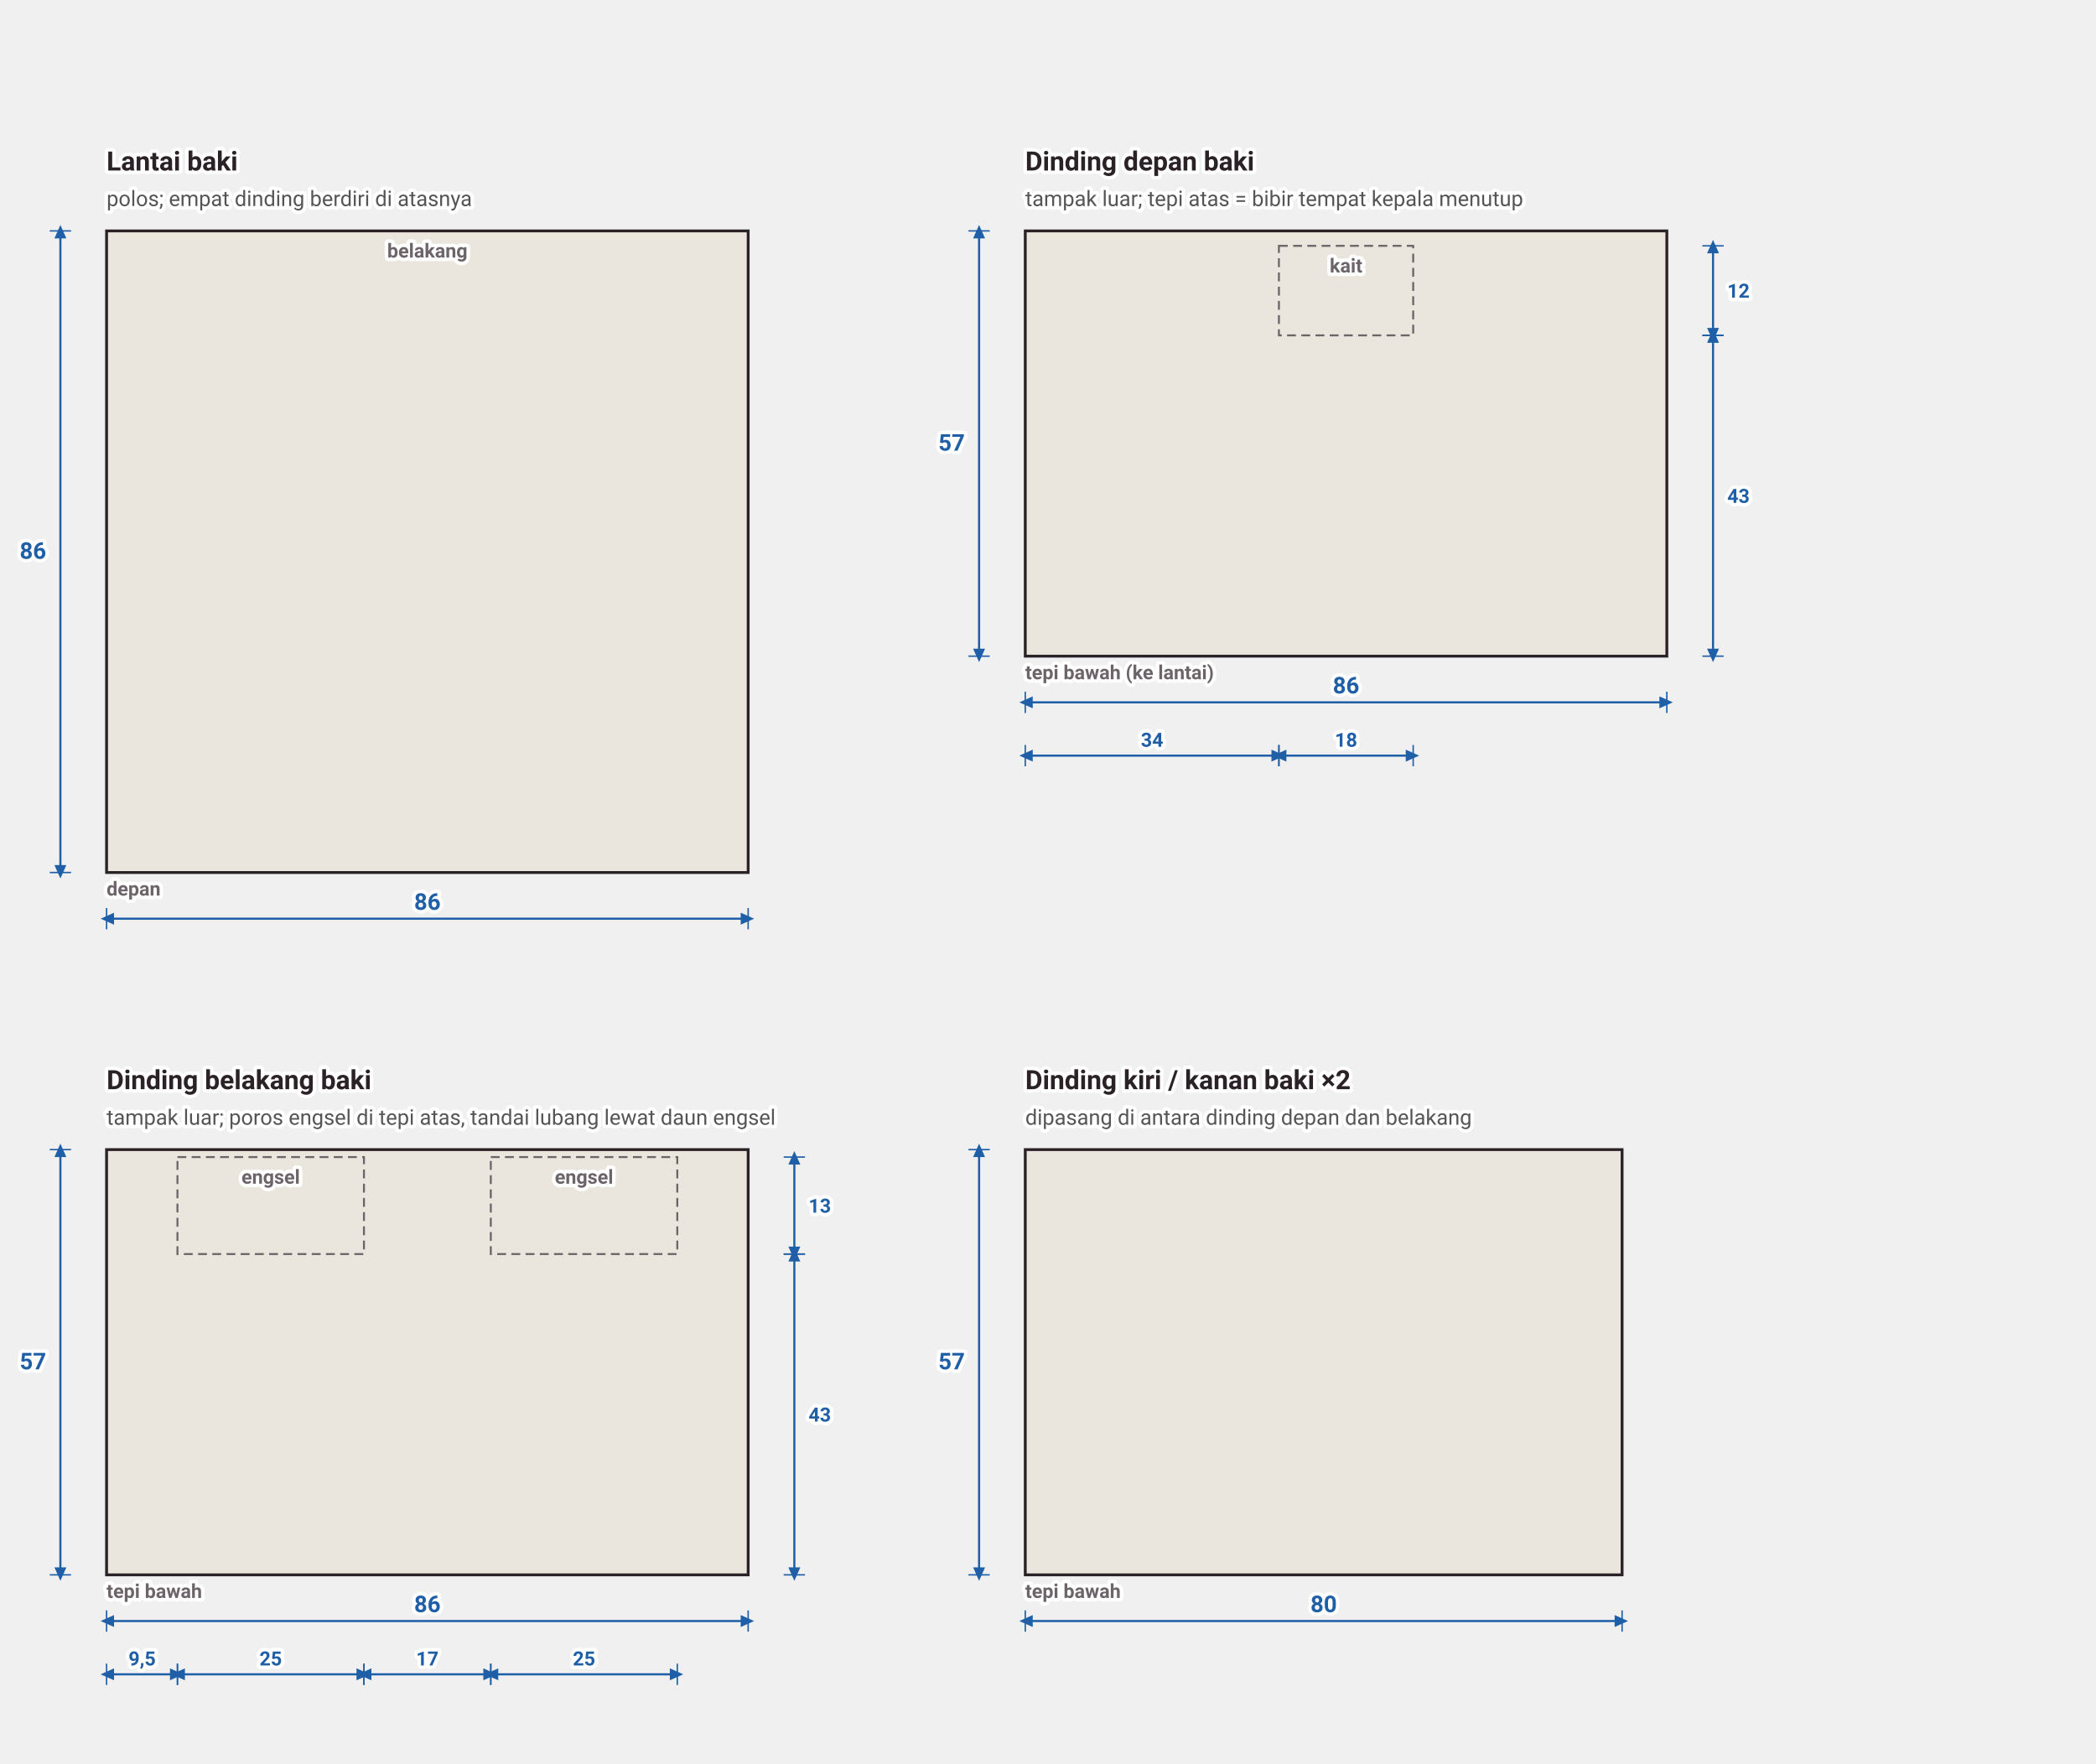
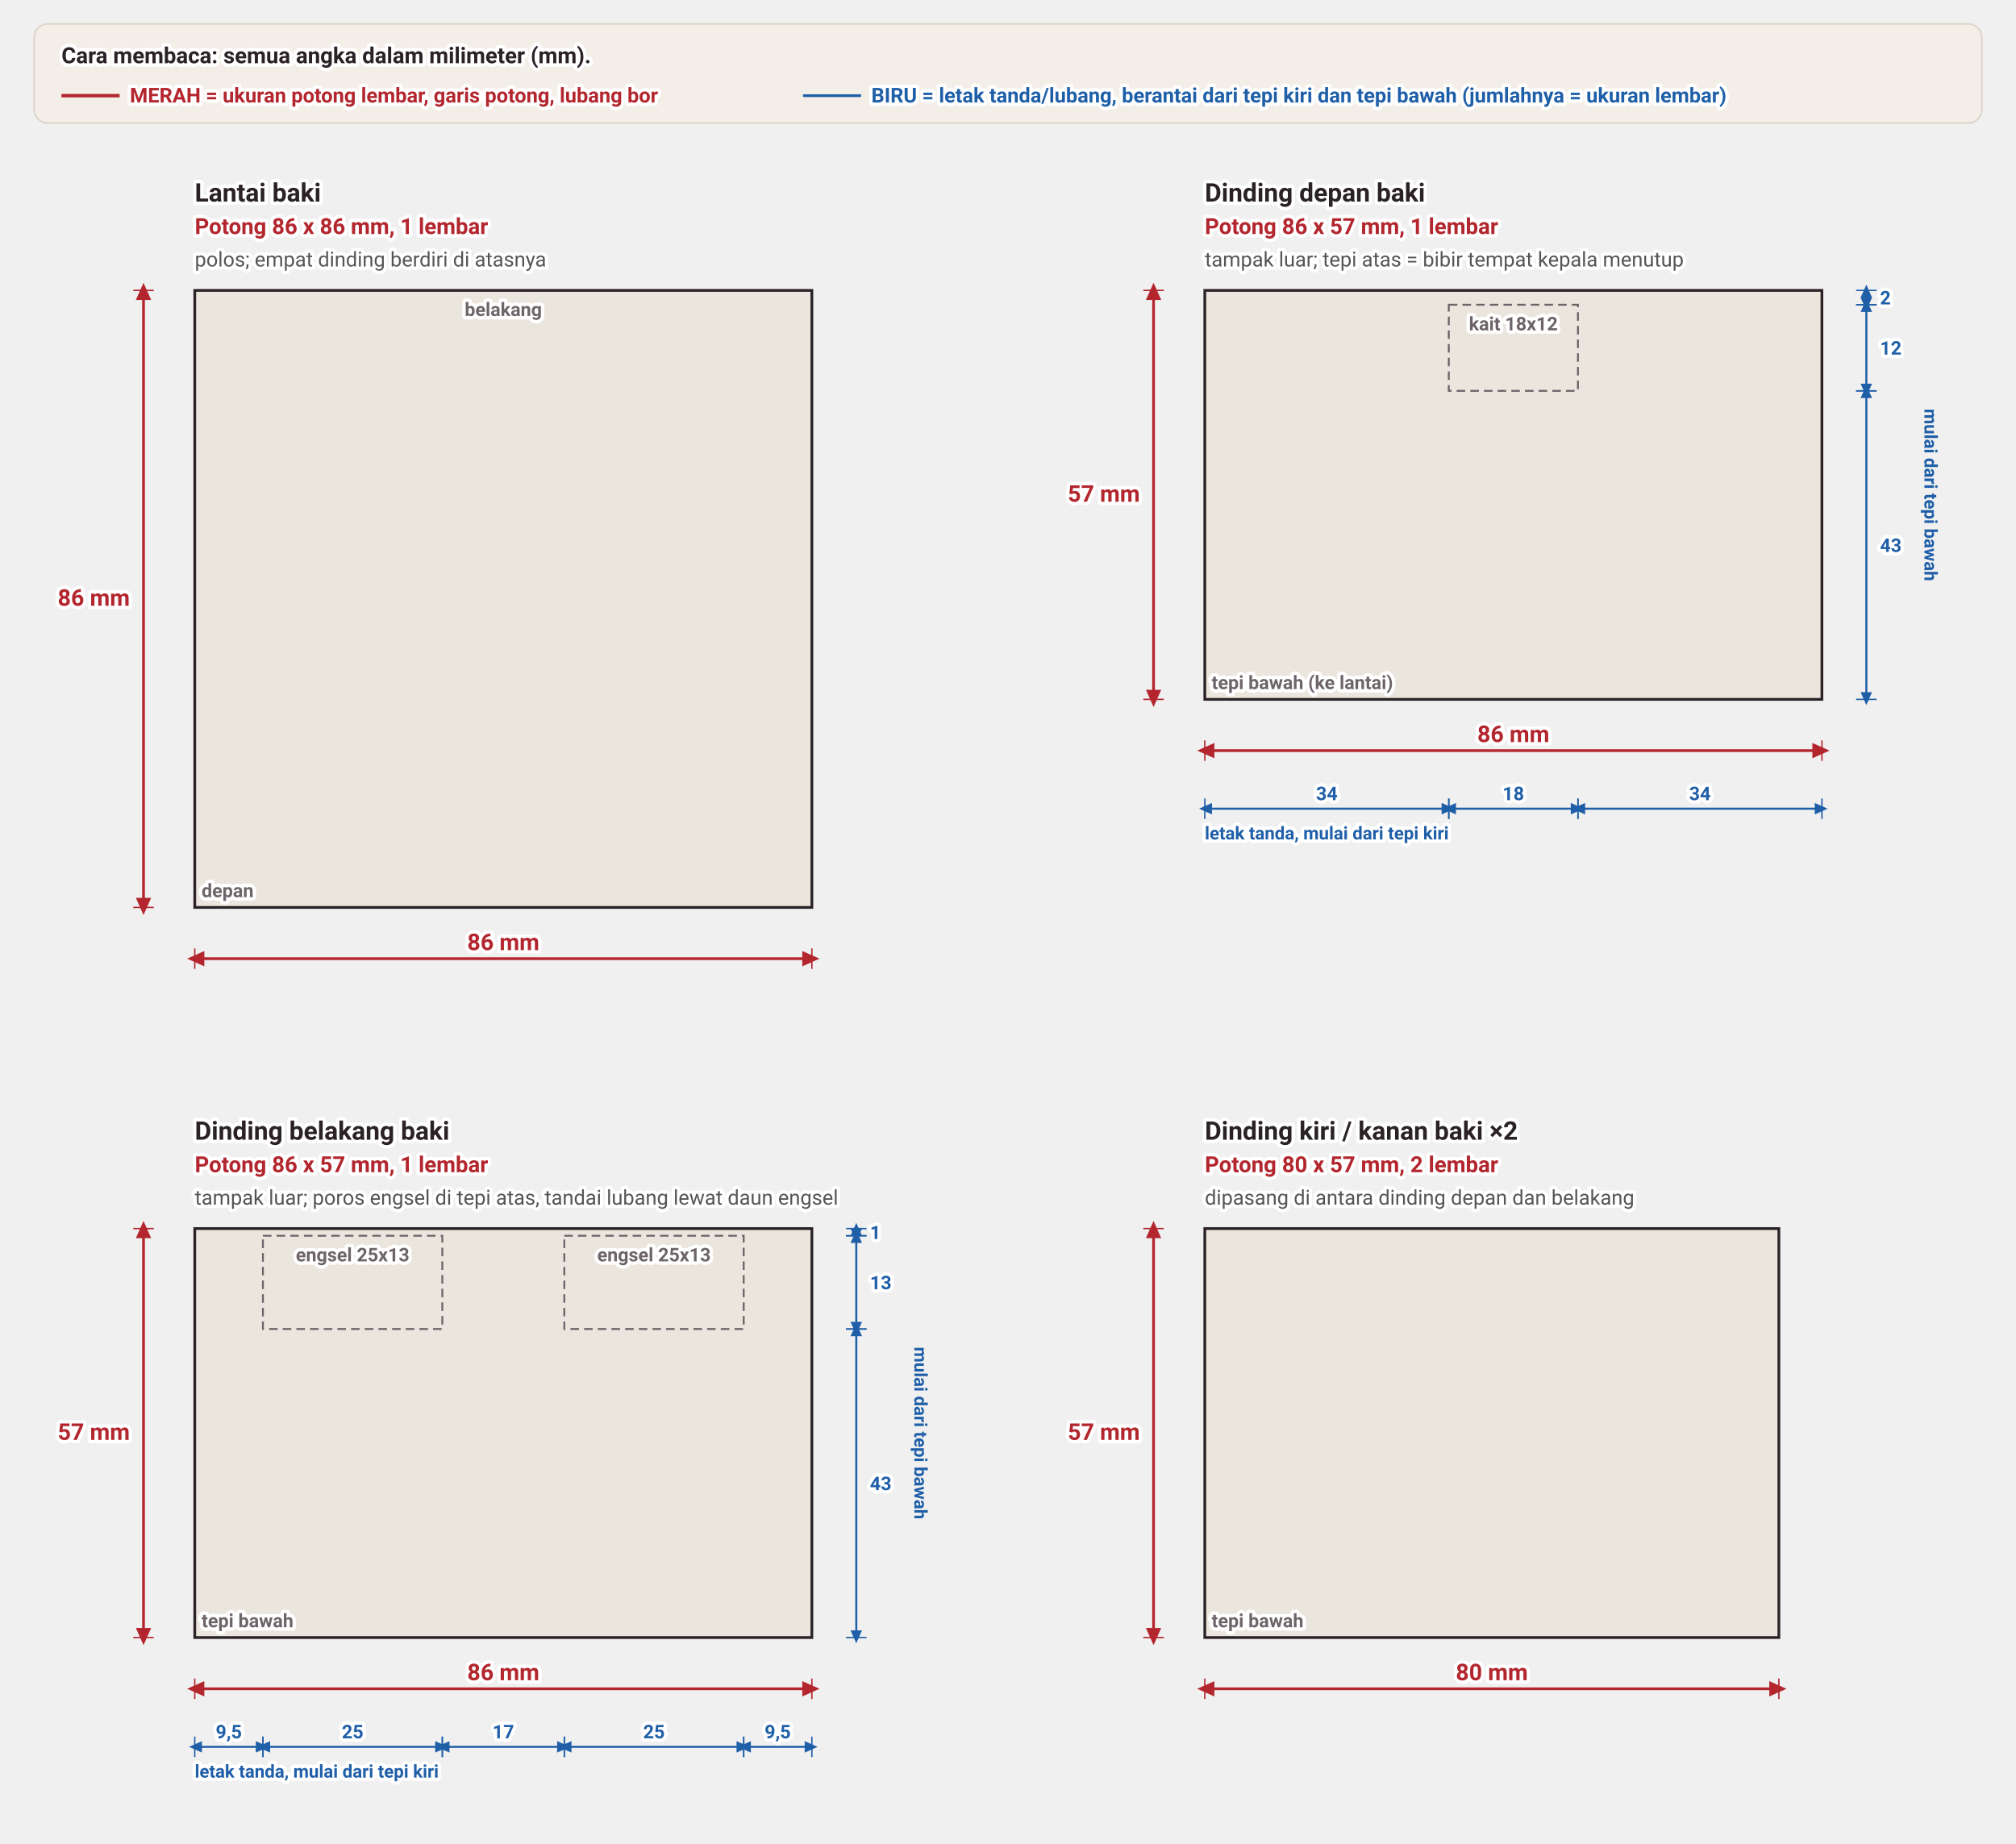
- <svg xmlns="http://www.w3.org/2000/svg" viewBox="0 0 1180 993" font-family="system-ui,Segoe UI,Roboto,sans-serif" role="img" aria-label="Lembar PVC baki bawah">
+ <svg xmlns="http://www.w3.org/2000/svg" viewBox="0 0 1180 1079" font-family="system-ui,Segoe UI,Roboto,sans-serif" role="img" aria-label="Lembar PVC baki bawah">
  <defs>
    <marker id="pa" viewBox="0 0 10 10" refX="5" refY="5" markerWidth="7" markerHeight="7" orient="auto-start-reverse">
      <path d="M0,1 L9,5 L0,9 z" fill="#1f5fa8" />
    </marker>
+     <marker id="pm" viewBox="0 0 10 10" refX="5" refY="5" markerWidth="7" markerHeight="7" orient="auto-start-reverse">
+       <path d="M0,1 L9,5 L0,9 z" fill="#b3262e" />
+     </marker>
  </defs>
-   <rect x="60.0" y="130.0" width="361.2" height="361.2" fill="#ebe6dd" stroke="#2a2226" stroke-width="1.6" />
-   <line x1="60.0" y1="517.2" x2="421.2" y2="517.2" stroke="#1f5fa8" stroke-width="1.2" marker-start="url(#pa)" marker-end="url(#pa)" />
-   <line x1="60.0" y1="511.2" x2="60.0" y2="523.2" stroke="#1f5fa8" stroke-width=".8" />
-   <line x1="421.2" y1="511.2" x2="421.2" y2="523.2" stroke="#1f5fa8" stroke-width=".8" />
-   <text x="240.6" y="512.2" font-size="13" font-weight="700" fill="#1f5fa8" text-anchor="middle" paint-order="stroke" stroke="#fff" stroke-width="4" stroke-linejoin="round">86</text>
-   <line x1="34.0" y1="491.2" x2="34.0" y2="130.0" stroke="#1f5fa8" stroke-width="1.2" marker-start="url(#pa)" marker-end="url(#pa)" />
-   <line x1="28.0" y1="491.2" x2="40.0" y2="491.2" stroke="#1f5fa8" stroke-width=".8" />
-   <line x1="28.0" y1="130.0" x2="40.0" y2="130.0" stroke="#1f5fa8" stroke-width=".8" />
-   <text x="26.0" y="314.6" font-size="13" font-weight="700" fill="#1f5fa8" text-anchor="end" paint-order="stroke" stroke="#fff" stroke-width="4" stroke-linejoin="round">86</text>
-   <text x="60.0" y="504.2" font-size="11" font-weight="600" fill="#6c6469" text-anchor="start" paint-order="stroke" stroke="#fff" stroke-width="4" stroke-linejoin="round">depan</text>
-   <text x="240.6" y="145.0" font-size="11" font-weight="600" fill="#6c6469" text-anchor="middle" paint-order="stroke" stroke="#fff" stroke-width="4" stroke-linejoin="round">belakang</text>
-   <text x="60.0" y="96.0" font-size="15" font-weight="700" fill="#2a2226" text-anchor="start" paint-order="stroke" stroke="#fff" stroke-width="4" stroke-linejoin="round">Lantai baki</text>
-   <text x="60.0" y="116.0" font-size="12" font-weight="400" fill="#555" text-anchor="start" paint-order="stroke" stroke="#fff" stroke-width="4" stroke-linejoin="round">polos; empat dinding berdiri di atasnya</text>
-   <rect x="577.2" y="130.0" width="361.2" height="239.4" fill="#ebe6dd" stroke="#2a2226" stroke-width="1.6" />
-   <rect x="720.0" y="138.4" width="75.6" height="50.4" fill="none" stroke="#6c6469" stroke-width="1.1" stroke-dasharray="5 3" />
-   <text x="757.8" y="153.4" font-size="11" font-weight="600" fill="#6c6469" text-anchor="middle" paint-order="stroke" stroke="#fff" stroke-width="4" stroke-linejoin="round">kait</text>
-   <line x1="577.2" y1="395.4" x2="938.4" y2="395.4" stroke="#1f5fa8" stroke-width="1.2" marker-start="url(#pa)" marker-end="url(#pa)" />
-   <line x1="577.2" y1="389.4" x2="577.2" y2="401.4" stroke="#1f5fa8" stroke-width=".8" />
-   <line x1="938.4" y1="389.4" x2="938.4" y2="401.4" stroke="#1f5fa8" stroke-width=".8" />
-   <text x="757.8" y="390.4" font-size="13" font-weight="700" fill="#1f5fa8" text-anchor="middle" paint-order="stroke" stroke="#fff" stroke-width="4" stroke-linejoin="round">86</text>
-   <line x1="551.2" y1="369.4" x2="551.2" y2="130.0" stroke="#1f5fa8" stroke-width="1.2" marker-start="url(#pa)" marker-end="url(#pa)" />
-   <line x1="545.2" y1="369.4" x2="557.2" y2="369.4" stroke="#1f5fa8" stroke-width=".8" />
-   <line x1="545.2" y1="130.0" x2="557.2" y2="130.0" stroke="#1f5fa8" stroke-width=".8" />
-   <text x="543.2" y="253.7" font-size="13" font-weight="700" fill="#1f5fa8" text-anchor="end" paint-order="stroke" stroke="#fff" stroke-width="4" stroke-linejoin="round">57</text>
-   <line x1="577.2" y1="425.4" x2="720.0" y2="425.4" stroke="#1f5fa8" stroke-width="1.2" marker-start="url(#pa)" marker-end="url(#pa)" />
-   <line x1="577.2" y1="419.4" x2="577.2" y2="431.4" stroke="#1f5fa8" stroke-width=".8" />
-   <line x1="720.0" y1="419.4" x2="720.0" y2="431.4" stroke="#1f5fa8" stroke-width=".8" />
-   <text x="648.6" y="420.4" font-size="11" font-weight="700" fill="#1f5fa8" text-anchor="middle" paint-order="stroke" stroke="#fff" stroke-width="4" stroke-linejoin="round">34</text>
-   <line x1="720.0" y1="425.4" x2="795.6" y2="425.4" stroke="#1f5fa8" stroke-width="1.2" marker-start="url(#pa)" marker-end="url(#pa)" />
-   <line x1="720.0" y1="419.4" x2="720.0" y2="431.4" stroke="#1f5fa8" stroke-width=".8" />
-   <line x1="795.6" y1="419.4" x2="795.6" y2="431.4" stroke="#1f5fa8" stroke-width=".8" />
-   <text x="757.8" y="420.4" font-size="11" font-weight="700" fill="#1f5fa8" text-anchor="middle" paint-order="stroke" stroke="#fff" stroke-width="4" stroke-linejoin="round">18</text>
-   <line x1="964.4" y1="369.4" x2="964.4" y2="188.8" stroke="#1f5fa8" stroke-width="1.2" marker-start="url(#pa)" marker-end="url(#pa)" />
-   <line x1="958.4" y1="369.4" x2="970.4" y2="369.4" stroke="#1f5fa8" stroke-width=".8" />
-   <line x1="958.4" y1="188.8" x2="970.4" y2="188.8" stroke="#1f5fa8" stroke-width=".8" />
-   <text x="972.4" y="283.1" font-size="11" font-weight="700" fill="#1f5fa8" text-anchor="start" paint-order="stroke" stroke="#fff" stroke-width="4" stroke-linejoin="round">43</text>
-   <line x1="964.4" y1="188.8" x2="964.4" y2="138.4" stroke="#1f5fa8" stroke-width="1.2" marker-start="url(#pa)" marker-end="url(#pa)" />
-   <line x1="958.4" y1="188.8" x2="970.4" y2="188.8" stroke="#1f5fa8" stroke-width=".8" />
-   <line x1="958.4" y1="138.4" x2="970.4" y2="138.4" stroke="#1f5fa8" stroke-width=".8" />
-   <text x="972.4" y="167.6" font-size="11" font-weight="700" fill="#1f5fa8" text-anchor="start" paint-order="stroke" stroke="#fff" stroke-width="4" stroke-linejoin="round">12</text>
-   <text x="577.2" y="382.4" font-size="11" font-weight="600" fill="#6c6469" text-anchor="start" paint-order="stroke" stroke="#fff" stroke-width="4" stroke-linejoin="round">tepi bawah (ke lantai)</text>
-   <text x="577.2" y="96.0" font-size="15" font-weight="700" fill="#2a2226" text-anchor="start" paint-order="stroke" stroke="#fff" stroke-width="4" stroke-linejoin="round">Dinding depan baki</text>
-   <text x="577.2" y="116.0" font-size="12" font-weight="400" fill="#555" text-anchor="start" paint-order="stroke" stroke="#fff" stroke-width="4" stroke-linejoin="round">tampak luar; tepi atas = bibir tempat kepala menutup</text>
-   <rect x="60.0" y="647.2" width="361.2" height="239.4" fill="#ebe6dd" stroke="#2a2226" stroke-width="1.6" />
-   <rect x="99.9" y="651.4" width="105.0" height="54.6" fill="none" stroke="#6c6469" stroke-width="1.1" stroke-dasharray="5 3" />
-   <text x="152.4" y="666.4" font-size="11" font-weight="600" fill="#6c6469" text-anchor="middle" paint-order="stroke" stroke="#fff" stroke-width="4" stroke-linejoin="round">engsel</text>
-   <rect x="276.3" y="651.4" width="105.0" height="54.6" fill="none" stroke="#6c6469" stroke-width="1.1" stroke-dasharray="5 3" />
-   <text x="328.8" y="666.4" font-size="11" font-weight="600" fill="#6c6469" text-anchor="middle" paint-order="stroke" stroke="#fff" stroke-width="4" stroke-linejoin="round">engsel</text>
-   <line x1="60.0" y1="912.6" x2="421.2" y2="912.6" stroke="#1f5fa8" stroke-width="1.2" marker-start="url(#pa)" marker-end="url(#pa)" />
-   <line x1="60.0" y1="906.6" x2="60.0" y2="918.6" stroke="#1f5fa8" stroke-width=".8" />
-   <line x1="421.2" y1="906.6" x2="421.2" y2="918.6" stroke="#1f5fa8" stroke-width=".8" />
-   <text x="240.6" y="907.6" font-size="13" font-weight="700" fill="#1f5fa8" text-anchor="middle" paint-order="stroke" stroke="#fff" stroke-width="4" stroke-linejoin="round">86</text>
-   <line x1="34.0" y1="886.6" x2="34.0" y2="647.2" stroke="#1f5fa8" stroke-width="1.2" marker-start="url(#pa)" marker-end="url(#pa)" />
-   <line x1="28.0" y1="886.6" x2="40.0" y2="886.6" stroke="#1f5fa8" stroke-width=".8" />
-   <line x1="28.0" y1="647.2" x2="40.0" y2="647.2" stroke="#1f5fa8" stroke-width=".8" />
-   <text x="26.0" y="770.9" font-size="13" font-weight="700" fill="#1f5fa8" text-anchor="end" paint-order="stroke" stroke="#fff" stroke-width="4" stroke-linejoin="round">57</text>
-   <line x1="60.0" y1="942.6" x2="99.9" y2="942.6" stroke="#1f5fa8" stroke-width="1.2" marker-start="url(#pa)" marker-end="url(#pa)" />
-   <line x1="60.0" y1="936.6" x2="60.0" y2="948.6" stroke="#1f5fa8" stroke-width=".8" />
-   <line x1="99.9" y1="936.6" x2="99.9" y2="948.6" stroke="#1f5fa8" stroke-width=".8" />
-   <text x="80.0" y="937.6" font-size="11" font-weight="700" fill="#1f5fa8" text-anchor="middle" paint-order="stroke" stroke="#fff" stroke-width="4" stroke-linejoin="round">9,5</text>
-   <line x1="99.9" y1="942.6" x2="204.9" y2="942.6" stroke="#1f5fa8" stroke-width="1.2" marker-start="url(#pa)" marker-end="url(#pa)" />
-   <line x1="99.9" y1="936.6" x2="99.9" y2="948.6" stroke="#1f5fa8" stroke-width=".8" />
-   <line x1="204.9" y1="936.6" x2="204.9" y2="948.6" stroke="#1f5fa8" stroke-width=".8" />
-   <text x="152.4" y="937.6" font-size="11" font-weight="700" fill="#1f5fa8" text-anchor="middle" paint-order="stroke" stroke="#fff" stroke-width="4" stroke-linejoin="round">25</text>
-   <line x1="204.9" y1="942.6" x2="276.3" y2="942.6" stroke="#1f5fa8" stroke-width="1.2" marker-start="url(#pa)" marker-end="url(#pa)" />
-   <line x1="204.9" y1="936.6" x2="204.9" y2="948.6" stroke="#1f5fa8" stroke-width=".8" />
-   <line x1="276.3" y1="936.6" x2="276.3" y2="948.6" stroke="#1f5fa8" stroke-width=".8" />
-   <text x="240.6" y="937.6" font-size="11" font-weight="700" fill="#1f5fa8" text-anchor="middle" paint-order="stroke" stroke="#fff" stroke-width="4" stroke-linejoin="round">17</text>
-   <line x1="276.3" y1="942.6" x2="381.3" y2="942.6" stroke="#1f5fa8" stroke-width="1.2" marker-start="url(#pa)" marker-end="url(#pa)" />
-   <line x1="276.3" y1="936.6" x2="276.3" y2="948.6" stroke="#1f5fa8" stroke-width=".8" />
-   <line x1="381.3" y1="936.6" x2="381.3" y2="948.6" stroke="#1f5fa8" stroke-width=".8" />
-   <text x="328.8" y="937.6" font-size="11" font-weight="700" fill="#1f5fa8" text-anchor="middle" paint-order="stroke" stroke="#fff" stroke-width="4" stroke-linejoin="round">25</text>
-   <line x1="447.2" y1="886.6" x2="447.2" y2="706.0" stroke="#1f5fa8" stroke-width="1.2" marker-start="url(#pa)" marker-end="url(#pa)" />
-   <line x1="441.2" y1="886.6" x2="453.2" y2="886.6" stroke="#1f5fa8" stroke-width=".8" />
-   <line x1="441.2" y1="706.0" x2="453.2" y2="706.0" stroke="#1f5fa8" stroke-width=".8" />
-   <text x="455.2" y="800.3" font-size="11" font-weight="700" fill="#1f5fa8" text-anchor="start" paint-order="stroke" stroke="#fff" stroke-width="4" stroke-linejoin="round">43</text>
-   <line x1="447.2" y1="706.0" x2="447.2" y2="651.4" stroke="#1f5fa8" stroke-width="1.2" marker-start="url(#pa)" marker-end="url(#pa)" />
-   <line x1="441.2" y1="706.0" x2="453.2" y2="706.0" stroke="#1f5fa8" stroke-width=".8" />
-   <line x1="441.2" y1="651.4" x2="453.2" y2="651.4" stroke="#1f5fa8" stroke-width=".8" />
-   <text x="455.2" y="682.7" font-size="11" font-weight="700" fill="#1f5fa8" text-anchor="start" paint-order="stroke" stroke="#fff" stroke-width="4" stroke-linejoin="round">13</text>
-   <text x="60.0" y="899.6" font-size="11" font-weight="600" fill="#6c6469" text-anchor="start" paint-order="stroke" stroke="#fff" stroke-width="4" stroke-linejoin="round">tepi bawah</text>
-   <text x="60.0" y="613.2" font-size="15" font-weight="700" fill="#2a2226" text-anchor="start" paint-order="stroke" stroke="#fff" stroke-width="4" stroke-linejoin="round">Dinding belakang baki</text>
-   <text x="60.0" y="633.2" font-size="12" font-weight="400" fill="#555" text-anchor="start" paint-order="stroke" stroke="#fff" stroke-width="4" stroke-linejoin="round">tampak luar; poros engsel di tepi atas, tandai lubang lewat daun engsel</text>
-   <rect x="577.2" y="647.2" width="336.0" height="239.4" fill="#ebe6dd" stroke="#2a2226" stroke-width="1.6" />
-   <line x1="577.2" y1="912.6" x2="913.2" y2="912.6" stroke="#1f5fa8" stroke-width="1.2" marker-start="url(#pa)" marker-end="url(#pa)" />
-   <line x1="577.2" y1="906.6" x2="577.2" y2="918.6" stroke="#1f5fa8" stroke-width=".8" />
-   <line x1="913.2" y1="906.6" x2="913.2" y2="918.6" stroke="#1f5fa8" stroke-width=".8" />
-   <text x="745.2" y="907.6" font-size="13" font-weight="700" fill="#1f5fa8" text-anchor="middle" paint-order="stroke" stroke="#fff" stroke-width="4" stroke-linejoin="round">80</text>
-   <line x1="551.2" y1="886.6" x2="551.2" y2="647.2" stroke="#1f5fa8" stroke-width="1.2" marker-start="url(#pa)" marker-end="url(#pa)" />
-   <line x1="545.2" y1="886.6" x2="557.2" y2="886.6" stroke="#1f5fa8" stroke-width=".8" />
-   <line x1="545.2" y1="647.2" x2="557.2" y2="647.2" stroke="#1f5fa8" stroke-width=".8" />
-   <text x="543.2" y="770.9" font-size="13" font-weight="700" fill="#1f5fa8" text-anchor="end" paint-order="stroke" stroke="#fff" stroke-width="4" stroke-linejoin="round">57</text>
-   <text x="577.2" y="899.6" font-size="11" font-weight="600" fill="#6c6469" text-anchor="start" paint-order="stroke" stroke="#fff" stroke-width="4" stroke-linejoin="round">tepi bawah</text>
-   <text x="577.2" y="613.2" font-size="15" font-weight="700" fill="#2a2226" text-anchor="start" paint-order="stroke" stroke="#fff" stroke-width="4" stroke-linejoin="round">Dinding kiri / kanan baki  ×2</text>
-   <text x="577.2" y="633.2" font-size="12" font-weight="400" fill="#555" text-anchor="start" paint-order="stroke" stroke="#fff" stroke-width="4" stroke-linejoin="round">dipasang di antara dinding depan dan belakang</text>
+   <rect x="20" y="14" width="1140" height="58" rx="8" fill="#f3efe8" stroke="#ddd5c8" />
+   <text x="36.0" y="37.0" font-size="13" font-weight="700" fill="#2a2226" text-anchor="start" paint-order="stroke" stroke="#fff" stroke-width="4" stroke-linejoin="round">Cara membaca: semua angka dalam milimeter (mm).</text>
+   <line x1="36" y1="56" x2="70" y2="56" stroke="#b3262e" stroke-width="2" />
+   <text x="76.0" y="60.0" font-size="12" font-weight="600" fill="#b3262e" text-anchor="start" paint-order="stroke" stroke="#fff" stroke-width="4" stroke-linejoin="round">MERAH = ukuran potong lembar, garis potong, lubang bor</text>
+   <line x1="470" y1="56" x2="504" y2="56" stroke="#1f5fa8" stroke-width="1.6" />
+   <text x="510.0" y="60.0" font-size="12" font-weight="600" fill="#1f5fa8" text-anchor="start" paint-order="stroke" stroke="#fff" stroke-width="4" stroke-linejoin="round">BIRU = letak tanda/lubang, berantai dari tepi kiri dan tepi bawah (jumlahnya = ukuran lembar)</text>
+   <rect x="114.0" y="170.0" width="361.2" height="361.2" fill="#ebe6dd" stroke="#2a2226" stroke-width="1.6" />
+   <line x1="114.0" y1="561.2" x2="475.2" y2="561.2" stroke="#b3262e" stroke-width="1.6" marker-start="url(#pm)" marker-end="url(#pm)" />
+   <line x1="114.0" y1="555.2" x2="114.0" y2="567.2" stroke="#b3262e" stroke-width=".8" />
+   <line x1="475.2" y1="555.2" x2="475.2" y2="567.2" stroke="#b3262e" stroke-width=".8" />
+   <text x="294.6" y="556.2" font-size="13.5" font-weight="700" fill="#b3262e" text-anchor="middle" paint-order="stroke" stroke="#fff" stroke-width="4" stroke-linejoin="round">86 mm</text>
+   <line x1="84.0" y1="531.2" x2="84.0" y2="170.0" stroke="#b3262e" stroke-width="1.6" marker-start="url(#pm)" marker-end="url(#pm)" />
+   <line x1="78.0" y1="531.2" x2="90.0" y2="531.2" stroke="#b3262e" stroke-width=".8" />
+   <line x1="78.0" y1="170.0" x2="90.0" y2="170.0" stroke="#b3262e" stroke-width=".8" />
+   <text x="76.0" y="354.6" font-size="13.5" font-weight="700" fill="#b3262e" text-anchor="end" paint-order="stroke" stroke="#fff" stroke-width="4" stroke-linejoin="round">86 mm</text>
+   <text x="118.0" y="525.2" font-size="11" font-weight="600" fill="#6c6469" text-anchor="start" paint-order="stroke" stroke="#fff" stroke-width="4" stroke-linejoin="round">depan</text>
+   <text x="294.6" y="185.0" font-size="11" font-weight="600" fill="#6c6469" text-anchor="middle" paint-order="stroke" stroke="#fff" stroke-width="4" stroke-linejoin="round">belakang</text>
+   <text x="114.0" y="118.0" font-size="15" font-weight="700" fill="#2a2226" text-anchor="start" paint-order="stroke" stroke="#fff" stroke-width="4" stroke-linejoin="round">Lantai baki</text>
+   <text x="114.0" y="137.0" font-size="13" font-weight="700" fill="#b3262e" text-anchor="start" paint-order="stroke" stroke="#fff" stroke-width="4" stroke-linejoin="round">Potong 86 x 86 mm, 1 lembar</text>
+   <text x="114.0" y="156.0" font-size="12" font-weight="400" fill="#555" text-anchor="start" paint-order="stroke" stroke="#fff" stroke-width="4" stroke-linejoin="round">polos; empat dinding berdiri di atasnya</text>
+   <rect x="705.2" y="170.0" width="361.2" height="239.4" fill="#ebe6dd" stroke="#2a2226" stroke-width="1.6" />
+   <rect x="848.0" y="178.4" width="75.6" height="50.4" fill="none" stroke="#6c6469" stroke-width="1.1" stroke-dasharray="5 3" />
+   <text x="885.8" y="193.4" font-size="11" font-weight="600" fill="#6c6469" text-anchor="middle" paint-order="stroke" stroke="#fff" stroke-width="4" stroke-linejoin="round">kait 18x12</text>
+   <line x1="705.2" y1="439.4" x2="1066.4" y2="439.4" stroke="#b3262e" stroke-width="1.6" marker-start="url(#pm)" marker-end="url(#pm)" />
+   <line x1="705.2" y1="433.4" x2="705.2" y2="445.4" stroke="#b3262e" stroke-width=".8" />
+   <line x1="1066.4" y1="433.4" x2="1066.4" y2="445.4" stroke="#b3262e" stroke-width=".8" />
+   <text x="885.8" y="434.4" font-size="13.5" font-weight="700" fill="#b3262e" text-anchor="middle" paint-order="stroke" stroke="#fff" stroke-width="4" stroke-linejoin="round">86 mm</text>
+   <line x1="675.2" y1="409.4" x2="675.2" y2="170.0" stroke="#b3262e" stroke-width="1.6" marker-start="url(#pm)" marker-end="url(#pm)" />
+   <line x1="669.2" y1="409.4" x2="681.2" y2="409.4" stroke="#b3262e" stroke-width=".8" />
+   <line x1="669.2" y1="170.0" x2="681.2" y2="170.0" stroke="#b3262e" stroke-width=".8" />
+   <text x="667.2" y="293.7" font-size="13.5" font-weight="700" fill="#b3262e" text-anchor="end" paint-order="stroke" stroke="#fff" stroke-width="4" stroke-linejoin="round">57 mm</text>
+   <line x1="705.2" y1="473.4" x2="848.0" y2="473.4" stroke="#1f5fa8" stroke-width="1.2" marker-start="url(#pa)" marker-end="url(#pa)" />
+   <line x1="705.2" y1="467.4" x2="705.2" y2="479.4" stroke="#1f5fa8" stroke-width=".8" />
+   <line x1="848.0" y1="467.4" x2="848.0" y2="479.4" stroke="#1f5fa8" stroke-width=".8" />
+   <text x="776.6" y="468.4" font-size="11" font-weight="700" fill="#1f5fa8" text-anchor="middle" paint-order="stroke" stroke="#fff" stroke-width="4" stroke-linejoin="round">34</text>
+   <line x1="848.0" y1="473.4" x2="923.6" y2="473.4" stroke="#1f5fa8" stroke-width="1.2" marker-start="url(#pa)" marker-end="url(#pa)" />
+   <line x1="848.0" y1="467.4" x2="848.0" y2="479.4" stroke="#1f5fa8" stroke-width=".8" />
+   <line x1="923.6" y1="467.4" x2="923.6" y2="479.4" stroke="#1f5fa8" stroke-width=".8" />
+   <text x="885.8" y="468.4" font-size="11" font-weight="700" fill="#1f5fa8" text-anchor="middle" paint-order="stroke" stroke="#fff" stroke-width="4" stroke-linejoin="round">18</text>
+   <line x1="923.6" y1="473.4" x2="1066.4" y2="473.4" stroke="#1f5fa8" stroke-width="1.2" marker-start="url(#pa)" marker-end="url(#pa)" />
+   <line x1="923.6" y1="467.4" x2="923.6" y2="479.4" stroke="#1f5fa8" stroke-width=".8" />
+   <line x1="1066.4" y1="467.4" x2="1066.4" y2="479.4" stroke="#1f5fa8" stroke-width=".8" />
+   <text x="995.0" y="468.4" font-size="11" font-weight="700" fill="#1f5fa8" text-anchor="middle" paint-order="stroke" stroke="#fff" stroke-width="4" stroke-linejoin="round">34</text>
+   <text x="705.2" y="491.4" font-size="10.5" font-weight="600" fill="#1f5fa8" text-anchor="start" paint-order="stroke" stroke="#fff" stroke-width="4" stroke-linejoin="round">letak tanda, mulai dari tepi kiri</text>
+   <line x1="1092.4" y1="409.4" x2="1092.4" y2="228.8" stroke="#1f5fa8" stroke-width="1.2" marker-start="url(#pa)" marker-end="url(#pa)" />
+   <line x1="1086.4" y1="409.4" x2="1098.4" y2="409.4" stroke="#1f5fa8" stroke-width=".8" />
+   <line x1="1086.4" y1="228.8" x2="1098.4" y2="228.8" stroke="#1f5fa8" stroke-width=".8" />
+   <text x="1100.4" y="323.1" font-size="11" font-weight="700" fill="#1f5fa8" text-anchor="start" paint-order="stroke" stroke="#fff" stroke-width="4" stroke-linejoin="round">43</text>
+   <line x1="1092.4" y1="228.8" x2="1092.4" y2="178.4" stroke="#1f5fa8" stroke-width="1.2" marker-start="url(#pa)" marker-end="url(#pa)" />
+   <line x1="1086.4" y1="228.8" x2="1098.4" y2="228.8" stroke="#1f5fa8" stroke-width=".8" />
+   <line x1="1086.4" y1="178.4" x2="1098.4" y2="178.4" stroke="#1f5fa8" stroke-width=".8" />
+   <text x="1100.4" y="207.6" font-size="11" font-weight="700" fill="#1f5fa8" text-anchor="start" paint-order="stroke" stroke="#fff" stroke-width="4" stroke-linejoin="round">12</text>
+   <line x1="1092.4" y1="178.4" x2="1092.4" y2="170.0" stroke="#1f5fa8" stroke-width="1.2" marker-start="url(#pa)" marker-end="url(#pa)" />
+   <line x1="1086.4" y1="178.4" x2="1098.4" y2="178.4" stroke="#1f5fa8" stroke-width=".8" />
+   <line x1="1086.4" y1="170.0" x2="1098.4" y2="170.0" stroke="#1f5fa8" stroke-width=".8" />
+   <text x="1100.4" y="178.2" font-size="11" font-weight="700" fill="#1f5fa8" text-anchor="start" paint-order="stroke" stroke="#fff" stroke-width="4" stroke-linejoin="round">2</text>
+   <text x="1126.4" y="289.7" font-size="10.5" font-weight="600" fill="#1f5fa8" text-anchor="middle" transform="rotate(90 1126.4 289.7)">mulai dari tepi bawah</text>
+   <text x="709.2" y="403.4" font-size="11" font-weight="600" fill="#6c6469" text-anchor="start" paint-order="stroke" stroke="#fff" stroke-width="4" stroke-linejoin="round">tepi bawah (ke lantai)</text>
+   <text x="705.2" y="118.0" font-size="15" font-weight="700" fill="#2a2226" text-anchor="start" paint-order="stroke" stroke="#fff" stroke-width="4" stroke-linejoin="round">Dinding depan baki</text>
+   <text x="705.2" y="137.0" font-size="13" font-weight="700" fill="#b3262e" text-anchor="start" paint-order="stroke" stroke="#fff" stroke-width="4" stroke-linejoin="round">Potong 86 x 57 mm, 1 lembar</text>
+   <text x="705.2" y="156.0" font-size="12" font-weight="400" fill="#555" text-anchor="start" paint-order="stroke" stroke="#fff" stroke-width="4" stroke-linejoin="round">tampak luar; tepi atas = bibir tempat kepala menutup</text>
+   <rect x="114.0" y="719.2" width="361.2" height="239.4" fill="#ebe6dd" stroke="#2a2226" stroke-width="1.6" />
+   <rect x="153.9" y="723.4" width="105.0" height="54.6" fill="none" stroke="#6c6469" stroke-width="1.1" stroke-dasharray="5 3" />
+   <text x="206.4" y="738.4" font-size="11" font-weight="600" fill="#6c6469" text-anchor="middle" paint-order="stroke" stroke="#fff" stroke-width="4" stroke-linejoin="round">engsel 25x13</text>
+   <rect x="330.3" y="723.4" width="105.0" height="54.6" fill="none" stroke="#6c6469" stroke-width="1.1" stroke-dasharray="5 3" />
+   <text x="382.8" y="738.4" font-size="11" font-weight="600" fill="#6c6469" text-anchor="middle" paint-order="stroke" stroke="#fff" stroke-width="4" stroke-linejoin="round">engsel 25x13</text>
+   <line x1="114.0" y1="988.6" x2="475.2" y2="988.6" stroke="#b3262e" stroke-width="1.6" marker-start="url(#pm)" marker-end="url(#pm)" />
+   <line x1="114.0" y1="982.6" x2="114.0" y2="994.6" stroke="#b3262e" stroke-width=".8" />
+   <line x1="475.2" y1="982.6" x2="475.2" y2="994.6" stroke="#b3262e" stroke-width=".8" />
+   <text x="294.6" y="983.6" font-size="13.5" font-weight="700" fill="#b3262e" text-anchor="middle" paint-order="stroke" stroke="#fff" stroke-width="4" stroke-linejoin="round">86 mm</text>
+   <line x1="84.0" y1="958.6" x2="84.0" y2="719.2" stroke="#b3262e" stroke-width="1.6" marker-start="url(#pm)" marker-end="url(#pm)" />
+   <line x1="78.0" y1="958.6" x2="90.0" y2="958.6" stroke="#b3262e" stroke-width=".8" />
+   <line x1="78.0" y1="719.2" x2="90.0" y2="719.2" stroke="#b3262e" stroke-width=".8" />
+   <text x="76.0" y="842.9" font-size="13.5" font-weight="700" fill="#b3262e" text-anchor="end" paint-order="stroke" stroke="#fff" stroke-width="4" stroke-linejoin="round">57 mm</text>
+   <line x1="114.0" y1="1022.6" x2="153.9" y2="1022.6" stroke="#1f5fa8" stroke-width="1.2" marker-start="url(#pa)" marker-end="url(#pa)" />
+   <line x1="114.0" y1="1016.6" x2="114.0" y2="1028.6" stroke="#1f5fa8" stroke-width=".8" />
+   <line x1="153.9" y1="1016.6" x2="153.9" y2="1028.6" stroke="#1f5fa8" stroke-width=".8" />
+   <text x="133.9" y="1017.6" font-size="11" font-weight="700" fill="#1f5fa8" text-anchor="middle" paint-order="stroke" stroke="#fff" stroke-width="4" stroke-linejoin="round">9,5</text>
+   <line x1="153.9" y1="1022.6" x2="258.9" y2="1022.6" stroke="#1f5fa8" stroke-width="1.2" marker-start="url(#pa)" marker-end="url(#pa)" />
+   <line x1="153.9" y1="1016.6" x2="153.9" y2="1028.6" stroke="#1f5fa8" stroke-width=".8" />
+   <line x1="258.9" y1="1016.6" x2="258.9" y2="1028.6" stroke="#1f5fa8" stroke-width=".8" />
+   <text x="206.4" y="1017.6" font-size="11" font-weight="700" fill="#1f5fa8" text-anchor="middle" paint-order="stroke" stroke="#fff" stroke-width="4" stroke-linejoin="round">25</text>
+   <line x1="258.9" y1="1022.6" x2="330.3" y2="1022.6" stroke="#1f5fa8" stroke-width="1.2" marker-start="url(#pa)" marker-end="url(#pa)" />
+   <line x1="258.9" y1="1016.6" x2="258.9" y2="1028.6" stroke="#1f5fa8" stroke-width=".8" />
+   <line x1="330.3" y1="1016.6" x2="330.3" y2="1028.6" stroke="#1f5fa8" stroke-width=".8" />
+   <text x="294.6" y="1017.6" font-size="11" font-weight="700" fill="#1f5fa8" text-anchor="middle" paint-order="stroke" stroke="#fff" stroke-width="4" stroke-linejoin="round">17</text>
+   <line x1="330.3" y1="1022.6" x2="435.3" y2="1022.6" stroke="#1f5fa8" stroke-width="1.2" marker-start="url(#pa)" marker-end="url(#pa)" />
+   <line x1="330.3" y1="1016.6" x2="330.3" y2="1028.6" stroke="#1f5fa8" stroke-width=".8" />
+   <line x1="435.3" y1="1016.6" x2="435.3" y2="1028.6" stroke="#1f5fa8" stroke-width=".8" />
+   <text x="382.8" y="1017.6" font-size="11" font-weight="700" fill="#1f5fa8" text-anchor="middle" paint-order="stroke" stroke="#fff" stroke-width="4" stroke-linejoin="round">25</text>
+   <line x1="435.3" y1="1022.6" x2="475.2" y2="1022.6" stroke="#1f5fa8" stroke-width="1.2" marker-start="url(#pa)" marker-end="url(#pa)" />
+   <line x1="435.3" y1="1016.6" x2="435.3" y2="1028.6" stroke="#1f5fa8" stroke-width=".8" />
+   <line x1="475.2" y1="1016.6" x2="475.2" y2="1028.6" stroke="#1f5fa8" stroke-width=".8" />
+   <text x="455.2" y="1017.6" font-size="11" font-weight="700" fill="#1f5fa8" text-anchor="middle" paint-order="stroke" stroke="#fff" stroke-width="4" stroke-linejoin="round">9,5</text>
+   <text x="114.0" y="1040.6" font-size="10.5" font-weight="600" fill="#1f5fa8" text-anchor="start" paint-order="stroke" stroke="#fff" stroke-width="4" stroke-linejoin="round">letak tanda, mulai dari tepi kiri</text>
+   <line x1="501.2" y1="958.6" x2="501.2" y2="778.0" stroke="#1f5fa8" stroke-width="1.2" marker-start="url(#pa)" marker-end="url(#pa)" />
+   <line x1="495.2" y1="958.6" x2="507.2" y2="958.6" stroke="#1f5fa8" stroke-width=".8" />
+   <line x1="495.2" y1="778.0" x2="507.2" y2="778.0" stroke="#1f5fa8" stroke-width=".8" />
+   <text x="509.2" y="872.3" font-size="11" font-weight="700" fill="#1f5fa8" text-anchor="start" paint-order="stroke" stroke="#fff" stroke-width="4" stroke-linejoin="round">43</text>
+   <line x1="501.2" y1="778.0" x2="501.2" y2="723.4" stroke="#1f5fa8" stroke-width="1.2" marker-start="url(#pa)" marker-end="url(#pa)" />
+   <line x1="495.2" y1="778.0" x2="507.2" y2="778.0" stroke="#1f5fa8" stroke-width=".8" />
+   <line x1="495.2" y1="723.4" x2="507.2" y2="723.4" stroke="#1f5fa8" stroke-width=".8" />
+   <text x="509.2" y="754.7" font-size="11" font-weight="700" fill="#1f5fa8" text-anchor="start" paint-order="stroke" stroke="#fff" stroke-width="4" stroke-linejoin="round">13</text>
+   <line x1="501.2" y1="723.4" x2="501.2" y2="719.2" stroke="#1f5fa8" stroke-width="1.2" marker-start="url(#pa)" marker-end="url(#pa)" />
+   <line x1="495.2" y1="723.4" x2="507.2" y2="723.4" stroke="#1f5fa8" stroke-width=".8" />
+   <line x1="495.2" y1="719.2" x2="507.2" y2="719.2" stroke="#1f5fa8" stroke-width=".8" />
+   <text x="509.2" y="725.3" font-size="11" font-weight="700" fill="#1f5fa8" text-anchor="start" paint-order="stroke" stroke="#fff" stroke-width="4" stroke-linejoin="round">1</text>
+   <text x="535.2" y="838.9" font-size="10.5" font-weight="600" fill="#1f5fa8" text-anchor="middle" transform="rotate(90 535.2 838.9)">mulai dari tepi bawah</text>
+   <text x="118.0" y="952.6" font-size="11" font-weight="600" fill="#6c6469" text-anchor="start" paint-order="stroke" stroke="#fff" stroke-width="4" stroke-linejoin="round">tepi bawah</text>
+   <text x="114.0" y="667.2" font-size="15" font-weight="700" fill="#2a2226" text-anchor="start" paint-order="stroke" stroke="#fff" stroke-width="4" stroke-linejoin="round">Dinding belakang baki</text>
+   <text x="114.0" y="686.2" font-size="13" font-weight="700" fill="#b3262e" text-anchor="start" paint-order="stroke" stroke="#fff" stroke-width="4" stroke-linejoin="round">Potong 86 x 57 mm, 1 lembar</text>
+   <text x="114.0" y="705.2" font-size="12" font-weight="400" fill="#555" text-anchor="start" paint-order="stroke" stroke="#fff" stroke-width="4" stroke-linejoin="round">tampak luar; poros engsel di tepi atas, tandai lubang lewat daun engsel</text>
+   <rect x="705.2" y="719.2" width="336.0" height="239.4" fill="#ebe6dd" stroke="#2a2226" stroke-width="1.6" />
+   <line x1="705.2" y1="988.6" x2="1041.2" y2="988.6" stroke="#b3262e" stroke-width="1.6" marker-start="url(#pm)" marker-end="url(#pm)" />
+   <line x1="705.2" y1="982.6" x2="705.2" y2="994.6" stroke="#b3262e" stroke-width=".8" />
+   <line x1="1041.2" y1="982.6" x2="1041.2" y2="994.6" stroke="#b3262e" stroke-width=".8" />
+   <text x="873.2" y="983.6" font-size="13.5" font-weight="700" fill="#b3262e" text-anchor="middle" paint-order="stroke" stroke="#fff" stroke-width="4" stroke-linejoin="round">80 mm</text>
+   <line x1="675.2" y1="958.6" x2="675.2" y2="719.2" stroke="#b3262e" stroke-width="1.6" marker-start="url(#pm)" marker-end="url(#pm)" />
+   <line x1="669.2" y1="958.6" x2="681.2" y2="958.6" stroke="#b3262e" stroke-width=".8" />
+   <line x1="669.2" y1="719.2" x2="681.2" y2="719.2" stroke="#b3262e" stroke-width=".8" />
+   <text x="667.2" y="842.9" font-size="13.5" font-weight="700" fill="#b3262e" text-anchor="end" paint-order="stroke" stroke="#fff" stroke-width="4" stroke-linejoin="round">57 mm</text>
+   <text x="709.2" y="952.6" font-size="11" font-weight="600" fill="#6c6469" text-anchor="start" paint-order="stroke" stroke="#fff" stroke-width="4" stroke-linejoin="round">tepi bawah</text>
+   <text x="705.2" y="667.2" font-size="15" font-weight="700" fill="#2a2226" text-anchor="start" paint-order="stroke" stroke="#fff" stroke-width="4" stroke-linejoin="round">Dinding kiri / kanan baki  ×2</text>
+   <text x="705.2" y="686.2" font-size="13" font-weight="700" fill="#b3262e" text-anchor="start" paint-order="stroke" stroke="#fff" stroke-width="4" stroke-linejoin="round">Potong 80 x 57 mm, 2 lembar</text>
+   <text x="705.2" y="705.2" font-size="12" font-weight="400" fill="#555" text-anchor="start" paint-order="stroke" stroke="#fff" stroke-width="4" stroke-linejoin="round">dipasang di antara dinding depan dan belakang</text>
</svg>
